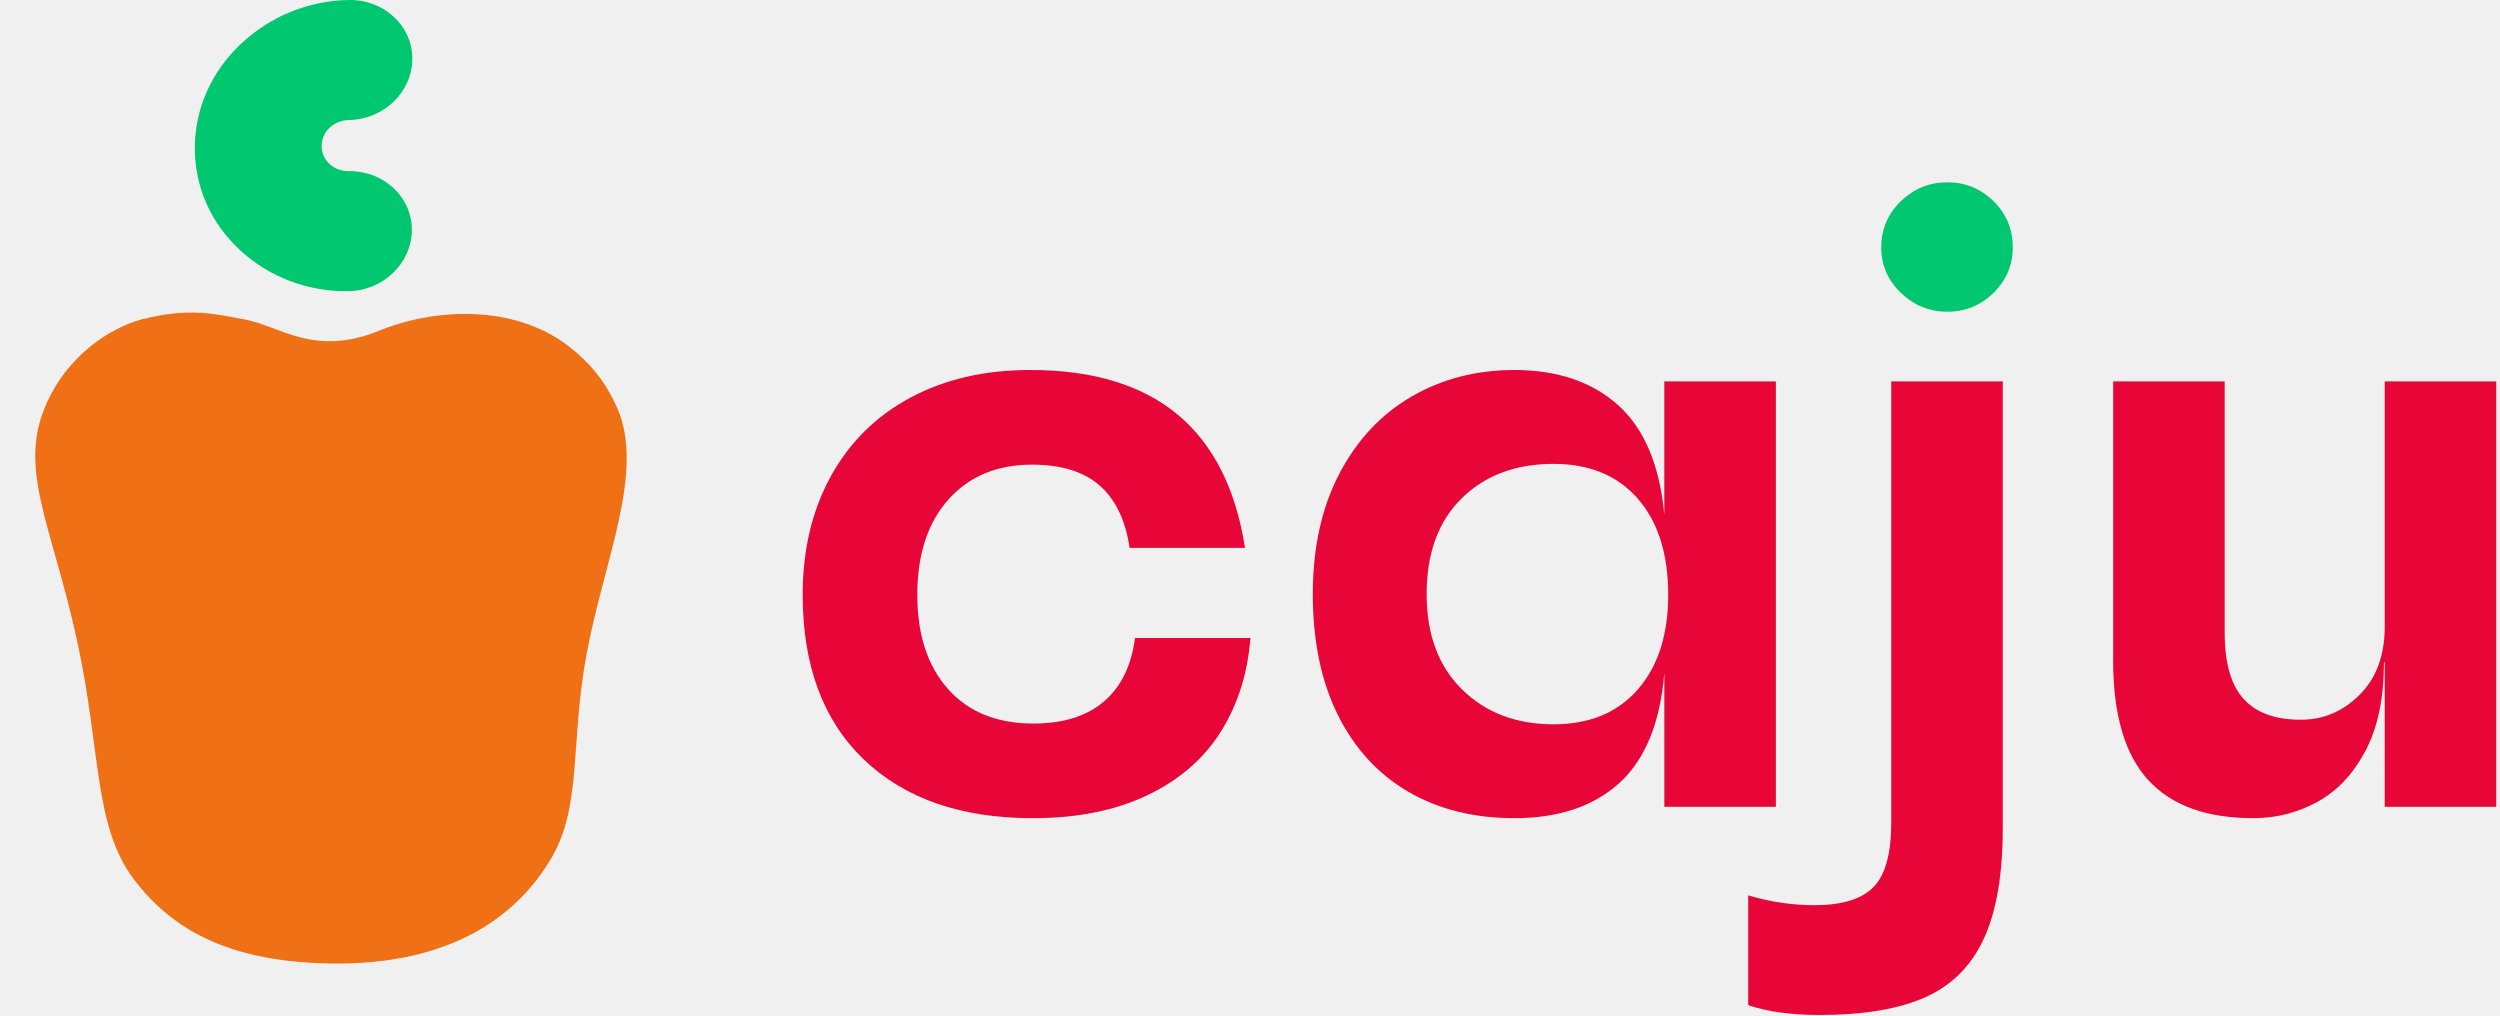
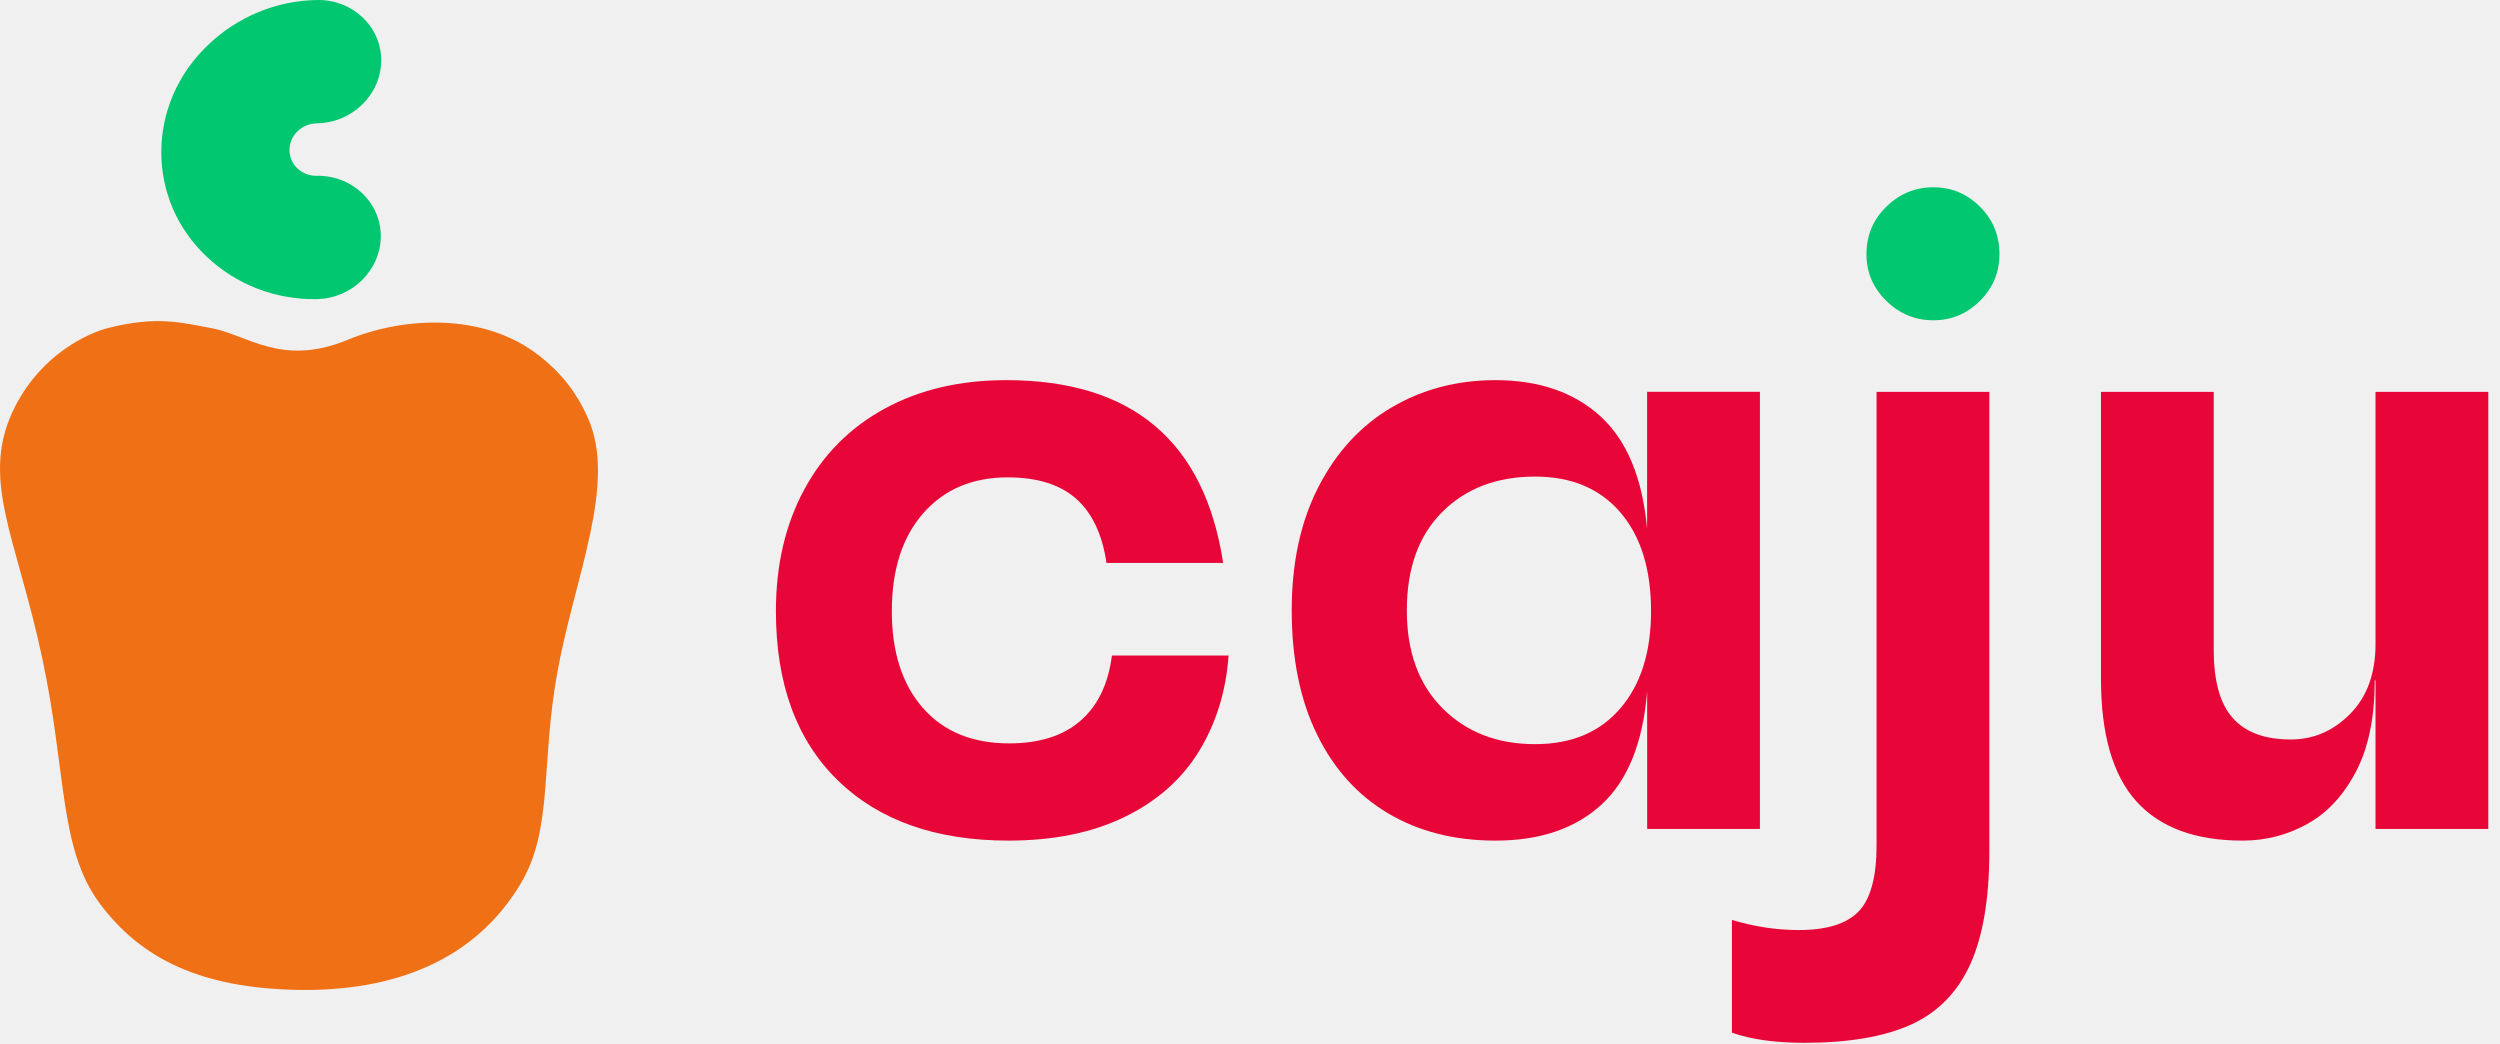
- <svg xmlns="http://www.w3.org/2000/svg" width="64" height="26" viewBox="0 0 64 26" fill="none">
-   <g clip-path="url(#clip0_438_2078)">
-     <path d="M22.114 19.442C21.07 18.442 20.549 17.037 20.549 15.228C20.549 14.078 20.788 13.067 21.268 12.195C21.747 11.323 22.426 10.651 23.306 10.18C24.185 9.708 25.21 9.472 26.378 9.472C29.568 9.472 31.399 10.991 31.872 14.026H28.918C28.813 13.316 28.557 12.783 28.15 12.428C27.743 12.072 27.166 11.895 26.417 11.895C25.525 11.895 24.812 12.192 24.281 12.786C23.749 13.38 23.483 14.194 23.483 15.228C23.483 16.248 23.746 17.053 24.271 17.641C24.795 18.229 25.524 18.523 26.456 18.523C27.217 18.523 27.818 18.335 28.258 17.961C28.698 17.586 28.964 17.044 29.056 16.333H32.01C31.944 17.224 31.695 18.019 31.261 18.717C30.828 19.414 30.201 19.96 29.38 20.354C28.56 20.748 27.578 20.945 26.436 20.945C24.598 20.944 23.158 20.444 22.114 19.442Z" fill="#E80537" />
-     <path d="M45.462 20.654H42.607V17.224C42.502 18.502 42.118 19.442 41.456 20.044C40.792 20.645 39.896 20.945 38.767 20.945C37.73 20.945 36.825 20.719 36.05 20.267C35.275 19.815 34.675 19.159 34.248 18.3C33.821 17.441 33.608 16.41 33.608 15.209C33.608 14.021 33.834 12.994 34.287 12.128C34.74 11.262 35.357 10.603 36.138 10.151C36.918 9.699 37.795 9.472 38.766 9.472C39.869 9.472 40.755 9.773 41.425 10.373C42.094 10.974 42.488 11.908 42.606 13.173V9.763H45.462V20.654ZM41.928 17.65C42.447 17.056 42.706 16.248 42.706 15.228C42.706 14.181 42.447 13.361 41.928 12.766C41.409 12.173 40.69 11.875 39.772 11.875C38.801 11.875 38.016 12.169 37.419 12.757C36.821 13.345 36.522 14.162 36.522 15.208C36.522 16.242 36.824 17.056 37.428 17.65C38.032 18.245 38.813 18.542 39.771 18.542C40.69 18.542 41.409 18.245 41.928 17.65Z" fill="#E80537" />
-     <path d="M44.754 25.731V22.921C45.318 23.089 45.882 23.173 46.447 23.173C47.155 23.173 47.661 23.018 47.963 22.708C48.265 22.398 48.416 21.849 48.416 21.061V9.763H51.271V21.196C51.271 22.385 51.11 23.328 50.788 24.026C50.467 24.723 49.968 25.224 49.291 25.527C48.615 25.831 47.713 25.983 46.584 25.983C45.849 25.983 45.239 25.899 44.754 25.731Z" fill="#E80537" />
-     <path d="M63.904 9.763V20.654H61.049V16.953H61.029C61.029 17.87 60.871 18.626 60.556 19.22C60.241 19.815 59.831 20.251 59.325 20.528C58.82 20.805 58.272 20.945 57.681 20.945C56.486 20.945 55.591 20.619 54.993 19.967C54.396 19.314 54.097 18.297 54.097 16.914V9.763H56.952V16.197C56.952 16.972 57.113 17.537 57.435 17.892C57.757 18.247 58.245 18.425 58.902 18.425C59.48 18.425 59.982 18.212 60.408 17.785C60.835 17.359 61.049 16.777 61.049 16.042V9.763H63.904Z" fill="#E80537" />
-     <path d="M48.662 7.496C48.327 7.173 48.16 6.786 48.16 6.333C48.16 5.868 48.327 5.474 48.662 5.151C48.997 4.828 49.394 4.667 49.853 4.667C50.312 4.667 50.706 4.828 51.035 5.151C51.363 5.474 51.527 5.868 51.527 6.333C51.527 6.785 51.363 7.173 51.035 7.496C50.707 7.819 50.313 7.98 49.853 7.98C49.394 7.98 48.997 7.819 48.662 7.496Z" fill="#02C771" />
+ <svg xmlns="http://www.w3.org/2000/svg" width="115" height="48" viewBox="0 0 115 48" fill="none">
+   <g clip-path="url(#clip0_439_78)">
+     <path d="M38.536 35.894C36.64 34.046 35.692 31.453 35.692 28.113C35.692 25.99 36.127 24.124 36.998 22.514C37.869 20.904 39.103 19.664 40.702 18.794C42.299 17.923 44.16 17.487 46.283 17.487C52.079 17.487 55.406 20.291 56.265 25.895H50.898C50.707 24.584 50.242 23.6 49.503 22.943C48.763 22.287 47.714 21.959 46.354 21.959C44.733 21.959 43.438 22.509 42.473 23.605C41.507 24.703 41.024 26.205 41.024 28.113C41.024 29.997 41.501 31.482 42.455 32.568C43.408 33.653 44.731 34.196 46.425 34.196C47.807 34.196 48.9 33.85 49.699 33.158C50.497 32.467 50.981 31.466 51.148 30.153H56.515C56.396 31.799 55.943 33.266 55.155 34.554C54.368 35.842 53.229 36.85 51.738 37.577C50.247 38.304 48.464 38.668 46.389 38.668C43.049 38.667 40.433 37.743 38.536 35.894Z" fill="#E80537" />
+     <path d="M80.956 38.13H75.769V31.798C75.578 34.158 74.88 35.894 73.677 37.004C72.472 38.113 70.844 38.668 68.793 38.668C66.908 38.668 65.263 38.251 63.856 37.415C62.448 36.581 61.357 35.371 60.582 33.784C59.806 32.199 59.419 30.296 59.419 28.078C59.419 25.884 59.83 23.989 60.652 22.39C61.476 20.792 62.596 19.576 64.015 18.74C65.433 17.906 67.025 17.487 68.79 17.487C70.794 17.487 72.404 18.042 73.62 19.15C74.837 20.26 75.552 21.983 75.767 24.32V18.023H80.956V38.13ZM74.535 32.585C75.477 31.489 75.948 29.997 75.948 28.113C75.948 26.181 75.477 24.666 74.535 23.569C73.592 22.473 72.286 21.923 70.618 21.923C68.853 21.923 67.428 22.466 66.342 23.552C65.257 24.637 64.714 26.145 64.714 28.077C64.714 29.985 65.262 31.487 66.36 32.585C67.456 33.683 68.876 34.231 70.616 34.231C72.286 34.231 73.592 33.683 74.535 32.585Z" fill="#E80537" />
+     <path d="M79.669 47.504V42.316C80.694 42.627 81.719 42.782 82.745 42.782C84.032 42.782 84.951 42.495 85.5 41.923C86.048 41.351 86.322 40.336 86.322 38.882V18.025H91.51V39.132C91.51 41.326 91.217 43.068 90.633 44.355C90.048 45.643 89.142 46.568 87.913 47.128C86.685 47.688 85.046 47.969 82.993 47.969C81.659 47.969 80.551 47.814 79.669 47.504Z" fill="#E80537" />
+     <path d="M114.462 18.025V38.13H109.274V31.298H109.238C109.238 32.991 108.952 34.387 108.38 35.483C107.808 36.581 107.062 37.386 106.143 37.898C105.225 38.41 104.229 38.668 103.157 38.668C100.986 38.668 99.359 38.066 98.273 36.862C97.187 35.657 96.645 33.779 96.645 31.227V18.025H101.832V29.902C101.832 31.332 102.123 32.376 102.709 33.032C103.293 33.688 104.181 34.016 105.375 34.016C106.424 34.016 107.336 33.622 108.111 32.835C108.887 32.048 109.274 30.974 109.274 29.616V18.025H114.462Z" fill="#E80537" />
+     <path d="M86.769 13.838C86.16 13.242 85.857 12.527 85.857 11.691C85.857 10.833 86.16 10.106 86.769 9.51C87.377 8.913 88.099 8.615 88.933 8.615C89.767 8.615 90.483 8.913 91.08 9.51C91.677 10.106 91.975 10.833 91.975 11.691C91.975 12.526 91.677 13.242 91.08 13.838C90.484 14.435 89.769 14.733 88.933 14.733C88.099 14.733 87.377 14.435 86.769 13.838Z" fill="#02C771" />
  </g>
-   <path d="M8.436 24.665C10.881 24.709 12.917 23.931 14.078 22.031C14.918 20.658 14.586 19.059 15.018 16.737C15.458 14.359 16.525 12.061 15.794 10.428C15.478 9.722 15.06 9.25 14.55 8.858C13.143 7.78 11.12 7.89 9.705 8.467C8.04 9.146 7.168 8.344 6.264 8.178C5.491 8.036 4.871 7.867 3.648 8.171C3.134 8.299 1.971 8.82 1.295 10.113C0.363 11.894 1.302 13.312 1.972 16.395C2.594 19.255 2.39 21.134 3.429 22.512C4.467 23.888 5.991 24.62 8.436 24.665Z" fill="#EF7015" />
-   <path d="M10.544 5.886C10.546 5.042 9.82 4.367 8.925 4.381C8.739 4.383 8.564 4.318 8.434 4.197C8.304 4.076 8.233 3.912 8.233 3.737C8.234 3.561 8.306 3.395 8.436 3.271C8.568 3.145 8.743 3.075 8.929 3.073C9.823 3.059 10.553 2.357 10.556 1.505C10.558 0.662 9.831 -0.013 8.937 0C7.894 0.015 6.902 0.421 6.148 1.142C5.402 1.853 4.99 2.792 4.987 3.784C4.985 4.777 5.392 5.704 6.134 6.393C6.885 7.093 7.874 7.469 8.918 7.454C9.813 7.44 10.542 6.737 10.544 5.886Z" fill="#02C771" />
+   <path d="M13.685 45.535C18.127 45.617 21.827 44.181 23.937 40.672C25.462 38.137 24.86 35.186 25.643 30.898C26.444 26.509 28.382 22.266 27.054 19.251C26.48 17.947 25.721 17.076 24.793 16.353C22.238 14.363 18.563 14.566 15.992 15.632C12.967 16.886 11.383 15.404 9.74 15.097C8.335 14.836 7.209 14.524 4.986 15.085C4.053 15.32 1.94 16.282 0.711 18.67C-0.982 21.958 0.724 24.575 1.942 30.268C3.072 35.548 2.702 39.017 4.588 41.56C6.474 44.101 9.243 45.452 13.685 45.535Z" fill="#EF7015" />
+   <path d="M17.516 10.866C17.52 9.309 16.2 8.062 14.575 8.087C14.236 8.092 13.919 7.972 13.682 7.749C13.446 7.525 13.316 7.222 13.317 6.898C13.318 6.573 13.449 6.268 13.687 6.038C13.925 5.807 14.243 5.678 14.581 5.673C16.206 5.648 17.532 4.351 17.536 2.779C17.541 1.222 16.221 -0.024 14.596 0C12.7 0.028 10.899 0.777 9.528 2.108C8.173 3.42 7.425 5.154 7.42 6.986C7.416 8.819 8.156 10.53 9.503 11.803C10.868 13.094 12.665 13.789 14.56 13.76C16.187 13.736 17.513 12.438 17.516 10.866Z" fill="#02C771" />
  <defs>
-     <clipPath id="clip0_438_2078">
-       <rect width="43.355" height="21.333" fill="white" transform="translate(20.5488 4.66663)" />
+     <clipPath id="clip0_439_78">
+       <rect width="78.769" height="39.385" fill="white" transform="translate(35.6924 8.61523)" />
    </clipPath>
  </defs>
</svg>
